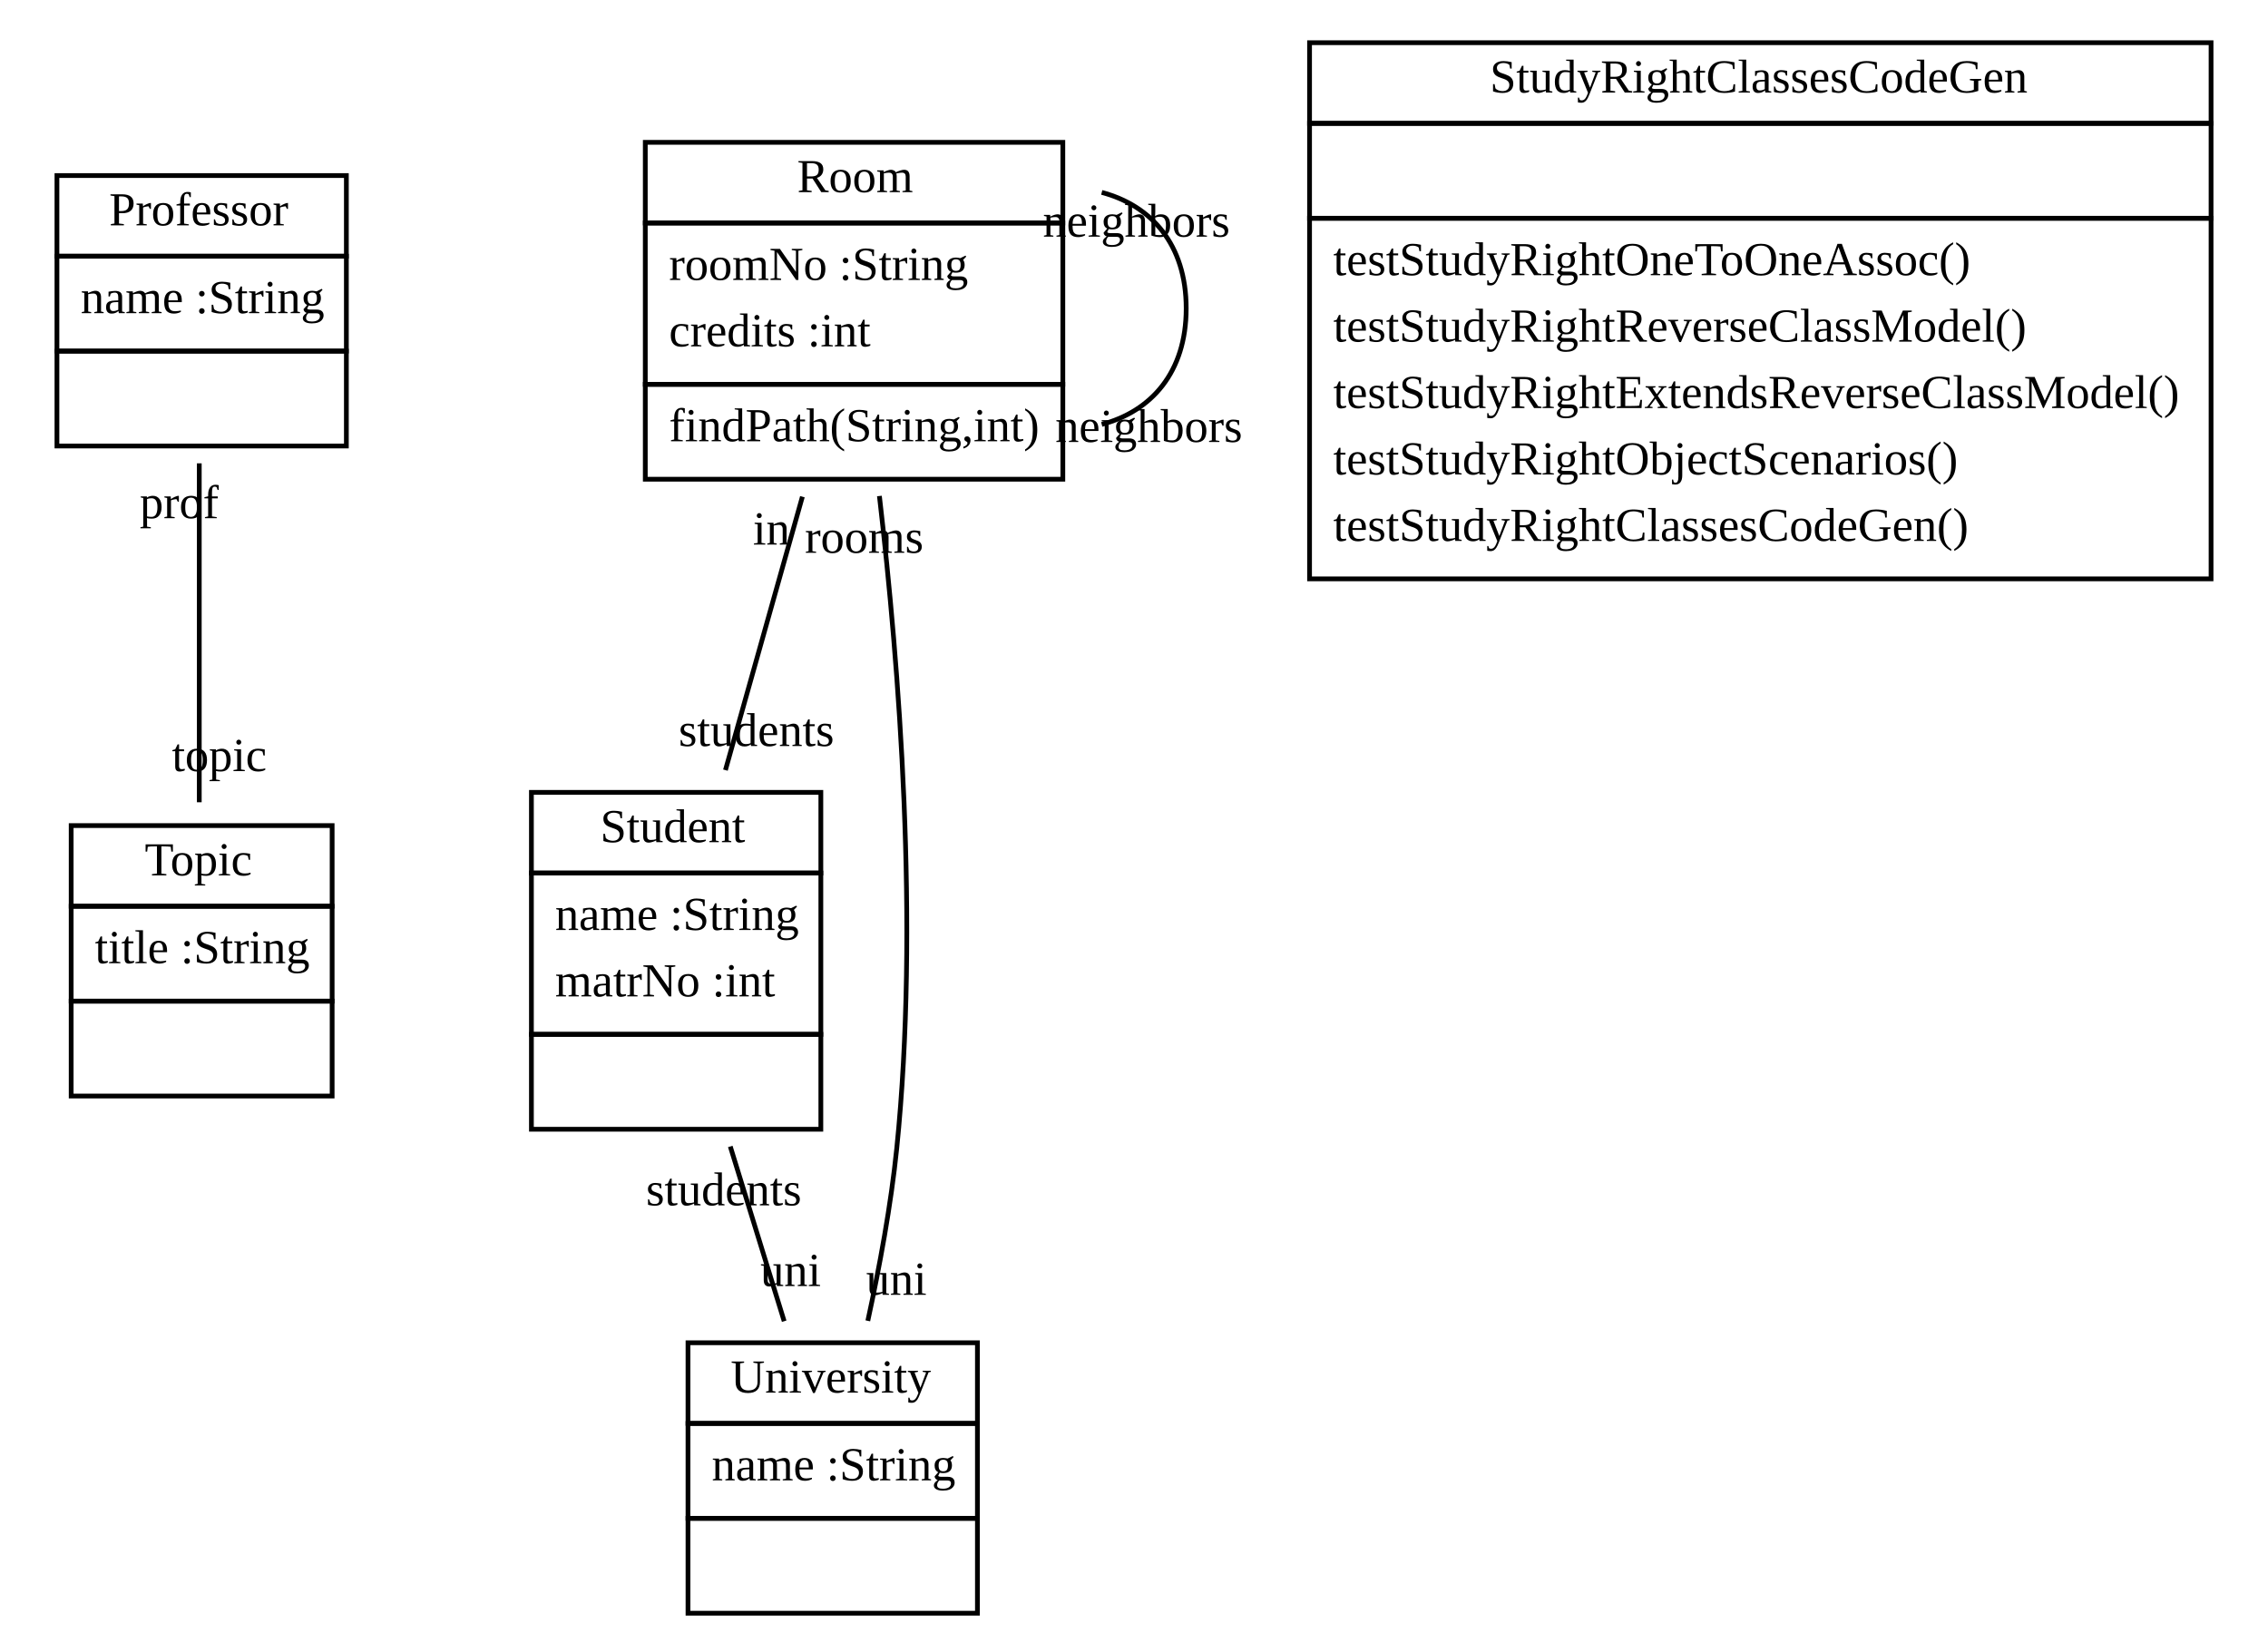
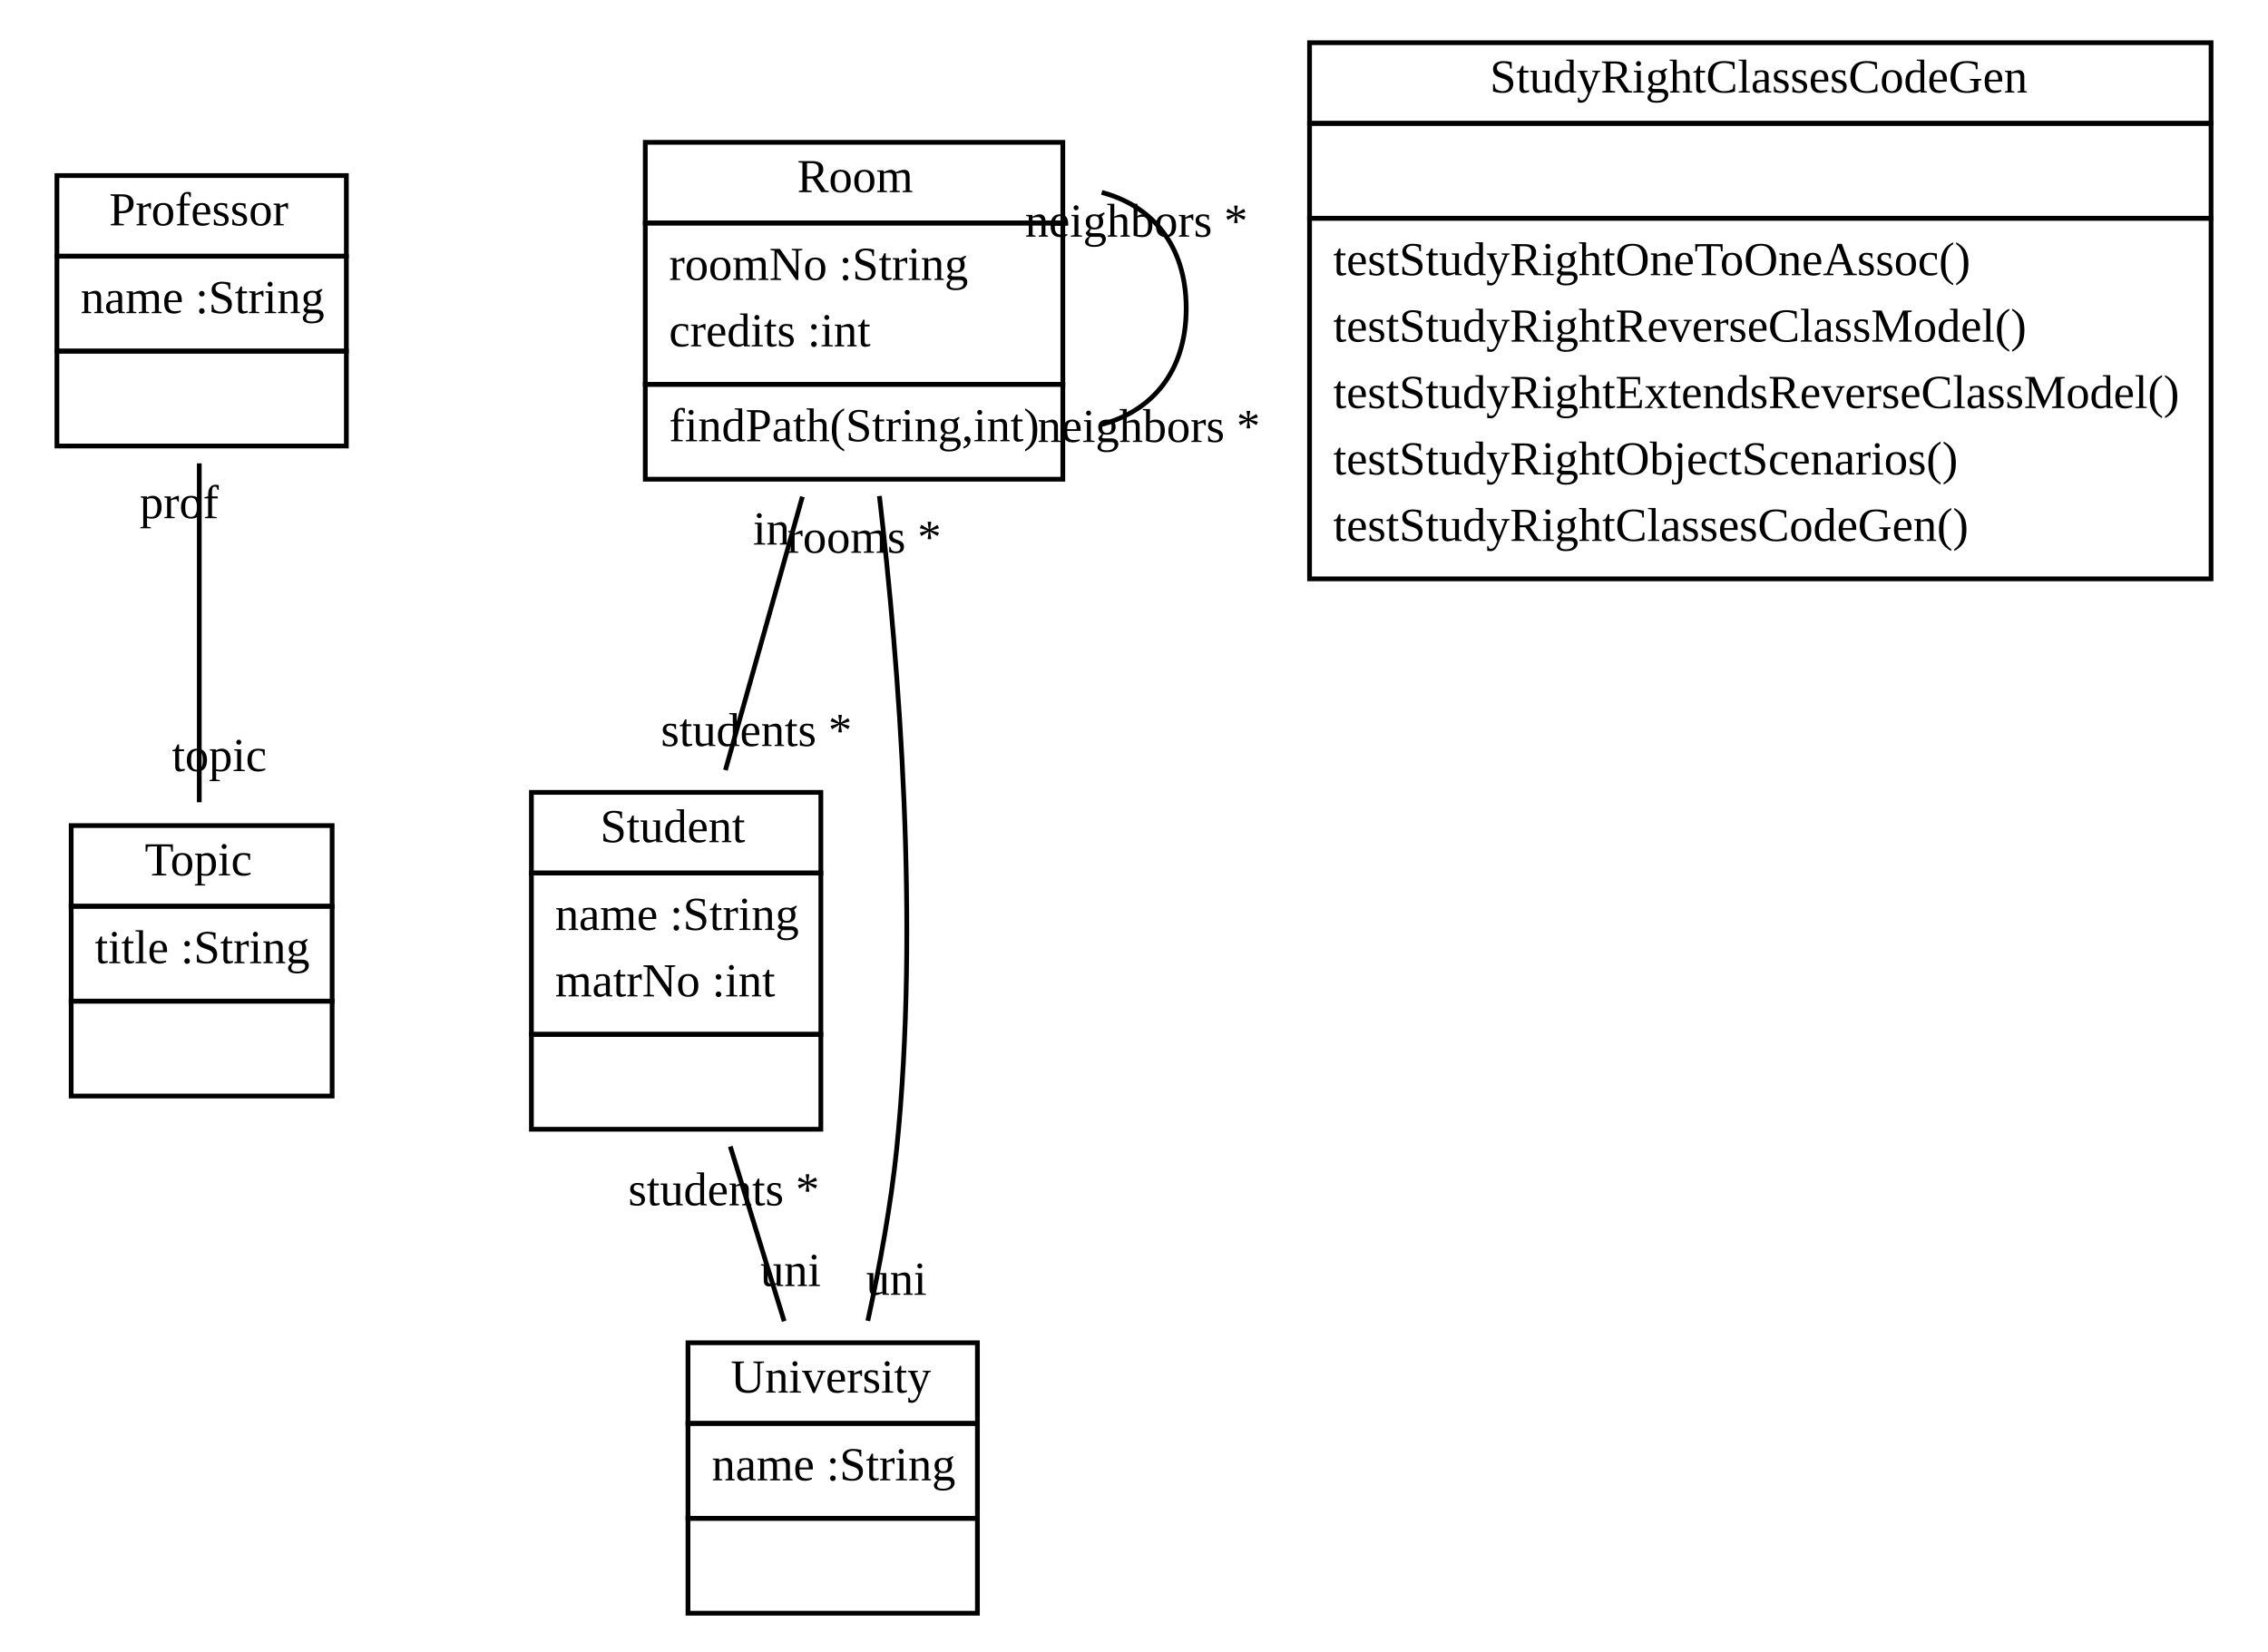
<svg xmlns="http://www.w3.org/2000/svg" width="478pt" height="348pt" viewBox="0.00 0.00 478.00 348.00">
  <g id="graph1" class="graph" transform="scale(1 1) rotate(0) translate(4 344)">
    <polygon fill="white" stroke="white" points="-4,5 -4,-344 475,-344 475,5 -4,5" />
    <g id="node1" class="node">
      <polygon fill="none" stroke="black" points="8,-290 8,-307 69,-307 69,-290 8,-290" />
      <text text-anchor="start" x="19" y="-296.5" font-family="Times New Roman,serif" font-size="10.00">Professor</text>
      <polygon fill="none" stroke="black" points="8,-270 8,-290 69,-290 69,-270 8,-270" />
      <text text-anchor="start" x="13" y="-278" font-family="Times New Roman,serif" font-size="10.00">name :String</text>
      <polygon fill="none" stroke="black" points="8,-250 8,-270 69,-270 69,-250 8,-250" />
      <text text-anchor="start" x="37" y="-258" font-family="Times New Roman,serif" font-size="10.00"> </text>
    </g>
    <g id="node2" class="node">
      <polygon fill="none" stroke="black" points="11,-153 11,-170 66,-170 66,-153 11,-153" />
      <text text-anchor="start" x="26.5" y="-159.5" font-family="Times New Roman,serif" font-size="10.00">Topic</text>
      <polygon fill="none" stroke="black" points="11,-133 11,-153 66,-153 66,-133 11,-133" />
      <text text-anchor="start" x="16" y="-141" font-family="Times New Roman,serif" font-size="10.00">title :String</text>
      <polygon fill="none" stroke="black" points="11,-113 11,-133 66,-133 66,-113 11,-113" />
      <text text-anchor="start" x="37" y="-121" font-family="Times New Roman,serif" font-size="10.00"> </text>
    </g>
    <g id="edge2" class="edge">
      <path fill="none" stroke="black" d="M38,-246.348C38,-224.839 38,-196.487 38,-174.921" />
      <text text-anchor="middle" x="42.226" y="-181.484" font-family="Times New Roman,serif" font-size="10.00">topic</text>
      <text text-anchor="middle" x="33.774" y="-234.785" font-family="Times New Roman,serif" font-size="10.00">prof</text>
    </g>
    <g id="node3" class="node">
      <polygon fill="none" stroke="black" points="132,-297 132,-314 220,-314 220,-297 132,-297" />
      <text text-anchor="start" x="164" y="-303.5" font-family="Times New Roman,serif" font-size="10.00">Room</text>
      <polygon fill="none" stroke="black" points="132,-263 132,-297 220,-297 220,-263 132,-263" />
      <text text-anchor="start" x="137" y="-285" font-family="Times New Roman,serif" font-size="10.00">roomNo :String</text>
      <text text-anchor="start" x="137" y="-271" font-family="Times New Roman,serif" font-size="10.00">credits :int</text>
      <polygon fill="none" stroke="black" points="132,-243 132,-263 220,-263 220,-243 132,-243" />
      <text text-anchor="start" x="137" y="-251" font-family="Times New Roman,serif" font-size="10.00">findPath(String,int)</text>
    </g>
    <g id="edge4" class="edge">
      <path fill="none" stroke="black" d="M228.202,-303.448C238.592,-300.696 246,-292.547 246,-279 246,-265.453 238.592,-257.304 228.202,-254.552" />
-       <text text-anchor="middle" x="238.13" y="-250.849" font-family="Times New Roman,serif" font-size="10.00">neighbors</text>
-       <text text-anchor="middle" x="235.505" y="-294.116" font-family="Times New Roman,serif" font-size="10.00">neighbors</text>
+       <text text-anchor="middle" x="238.13" y="-250.849" font-family="Times New Roman,serif" font-size="10.00">neighbors *</text>
+       <text text-anchor="middle" x="235.505" y="-294.116" font-family="Times New Roman,serif" font-size="10.00">neighbors *</text>
    </g>
    <g id="node4" class="node">
      <polygon fill="none" stroke="black" points="108,-160 108,-177 169,-177 169,-160 108,-160" />
      <text text-anchor="start" x="122.5" y="-166.5" font-family="Times New Roman,serif" font-size="10.00">Student</text>
      <polygon fill="none" stroke="black" points="108,-126 108,-160 169,-160 169,-126 108,-126" />
      <text text-anchor="start" x="113" y="-148" font-family="Times New Roman,serif" font-size="10.00">name :String</text>
      <text text-anchor="start" x="113" y="-134" font-family="Times New Roman,serif" font-size="10.00">matrNo :int</text>
      <polygon fill="none" stroke="black" points="108,-106 108,-126 169,-126 169,-106 108,-106" />
      <text text-anchor="start" x="137" y="-114" font-family="Times New Roman,serif" font-size="10.00"> </text>
    </g>
    <g id="edge6" class="edge">
      <path fill="none" stroke="black" d="M165.111,-239.314C160.023,-221.238 153.979,-199.768 148.891,-181.691" />
-       <text text-anchor="middle" x="155.415" y="-186.77" font-family="Times New Roman,serif" font-size="10.00">students</text>
+       <text text-anchor="middle" x="155.415" y="-186.77" font-family="Times New Roman,serif" font-size="10.00">students *</text>
      <text text-anchor="middle" x="158.587" y="-229.235" font-family="Times New Roman,serif" font-size="10.00">in</text>
    </g>
    <g id="node6" class="node">
      <polygon fill="none" stroke="black" points="141,-44 141,-61 202,-61 202,-44 141,-44" />
      <text text-anchor="start" x="150" y="-50.5" font-family="Times New Roman,serif" font-size="10.00">University</text>
      <polygon fill="none" stroke="black" points="141,-24 141,-44 202,-44 202,-24 141,-24" />
      <text text-anchor="start" x="146" y="-32" font-family="Times New Roman,serif" font-size="10.00">name :String</text>
      <polygon fill="none" stroke="black" points="141,-4 141,-24 202,-24 202,-4 141,-4" />
      <text text-anchor="start" x="170" y="-12" font-family="Times New Roman,serif" font-size="10.00"> </text>
    </g>
    <g id="edge8" class="edge">
      <path fill="none" stroke="black" d="M181.342,-239.462C185.493,-203.747 189.806,-149.179 185,-102 183.778,-90.009 181.375,-77.01 178.899,-65.62" />
      <text text-anchor="middle" x="184.925" y="-71.101" font-family="Times New Roman,serif" font-size="10.00">uni</text>
-       <text text-anchor="middle" x="178.134" y="-227.49" font-family="Times New Roman,serif" font-size="10.00">rooms</text>
+       <text text-anchor="middle" x="178.134" y="-227.49" font-family="Times New Roman,serif" font-size="10.00">rooms *</text>
    </g>
    <g id="edge10" class="edge">
      <path fill="none" stroke="black" d="M149.914,-102.371C153.643,-90.279 157.712,-77.086 161.272,-65.543" />
      <text text-anchor="middle" x="162.639" y="-72.949" font-family="Times New Roman,serif" font-size="10.00">uni</text>
-       <text text-anchor="middle" x="148.546" y="-89.965" font-family="Times New Roman,serif" font-size="10.00">students</text>
+       <text text-anchor="middle" x="148.546" y="-89.965" font-family="Times New Roman,serif" font-size="10.00">students *</text>
    </g>
    <g id="node5" class="node">
      <polygon fill="none" stroke="black" points="272,-318 272,-335 462,-335 462,-318 272,-318" />
      <text text-anchor="start" x="310" y="-324.5" font-family="Times New Roman,serif" font-size="10.00">StudyRightClassesCodeGen</text>
      <polygon fill="none" stroke="black" points="272,-298 272,-318 462,-318 462,-298 272,-298" />
      <text text-anchor="start" x="365.5" y="-306" font-family="Times New Roman,serif" font-size="10.00"> </text>
      <polygon fill="none" stroke="black" points="272,-222 272,-298 462,-298 462,-222 272,-222" />
      <text text-anchor="start" x="277" y="-286" font-family="Times New Roman,serif" font-size="10.00">testStudyRightOneToOneAssoc()</text>
      <text text-anchor="start" x="277" y="-272" font-family="Times New Roman,serif" font-size="10.00">testStudyRightReverseClassModel()</text>
      <text text-anchor="start" x="277" y="-258" font-family="Times New Roman,serif" font-size="10.00">testStudyRightExtendsReverseClassModel()</text>
      <text text-anchor="start" x="277" y="-244" font-family="Times New Roman,serif" font-size="10.00">testStudyRightObjectScenarios()</text>
      <text text-anchor="start" x="277" y="-230" font-family="Times New Roman,serif" font-size="10.00">testStudyRightClassesCodeGen()</text>
    </g>
  </g>
</svg>
